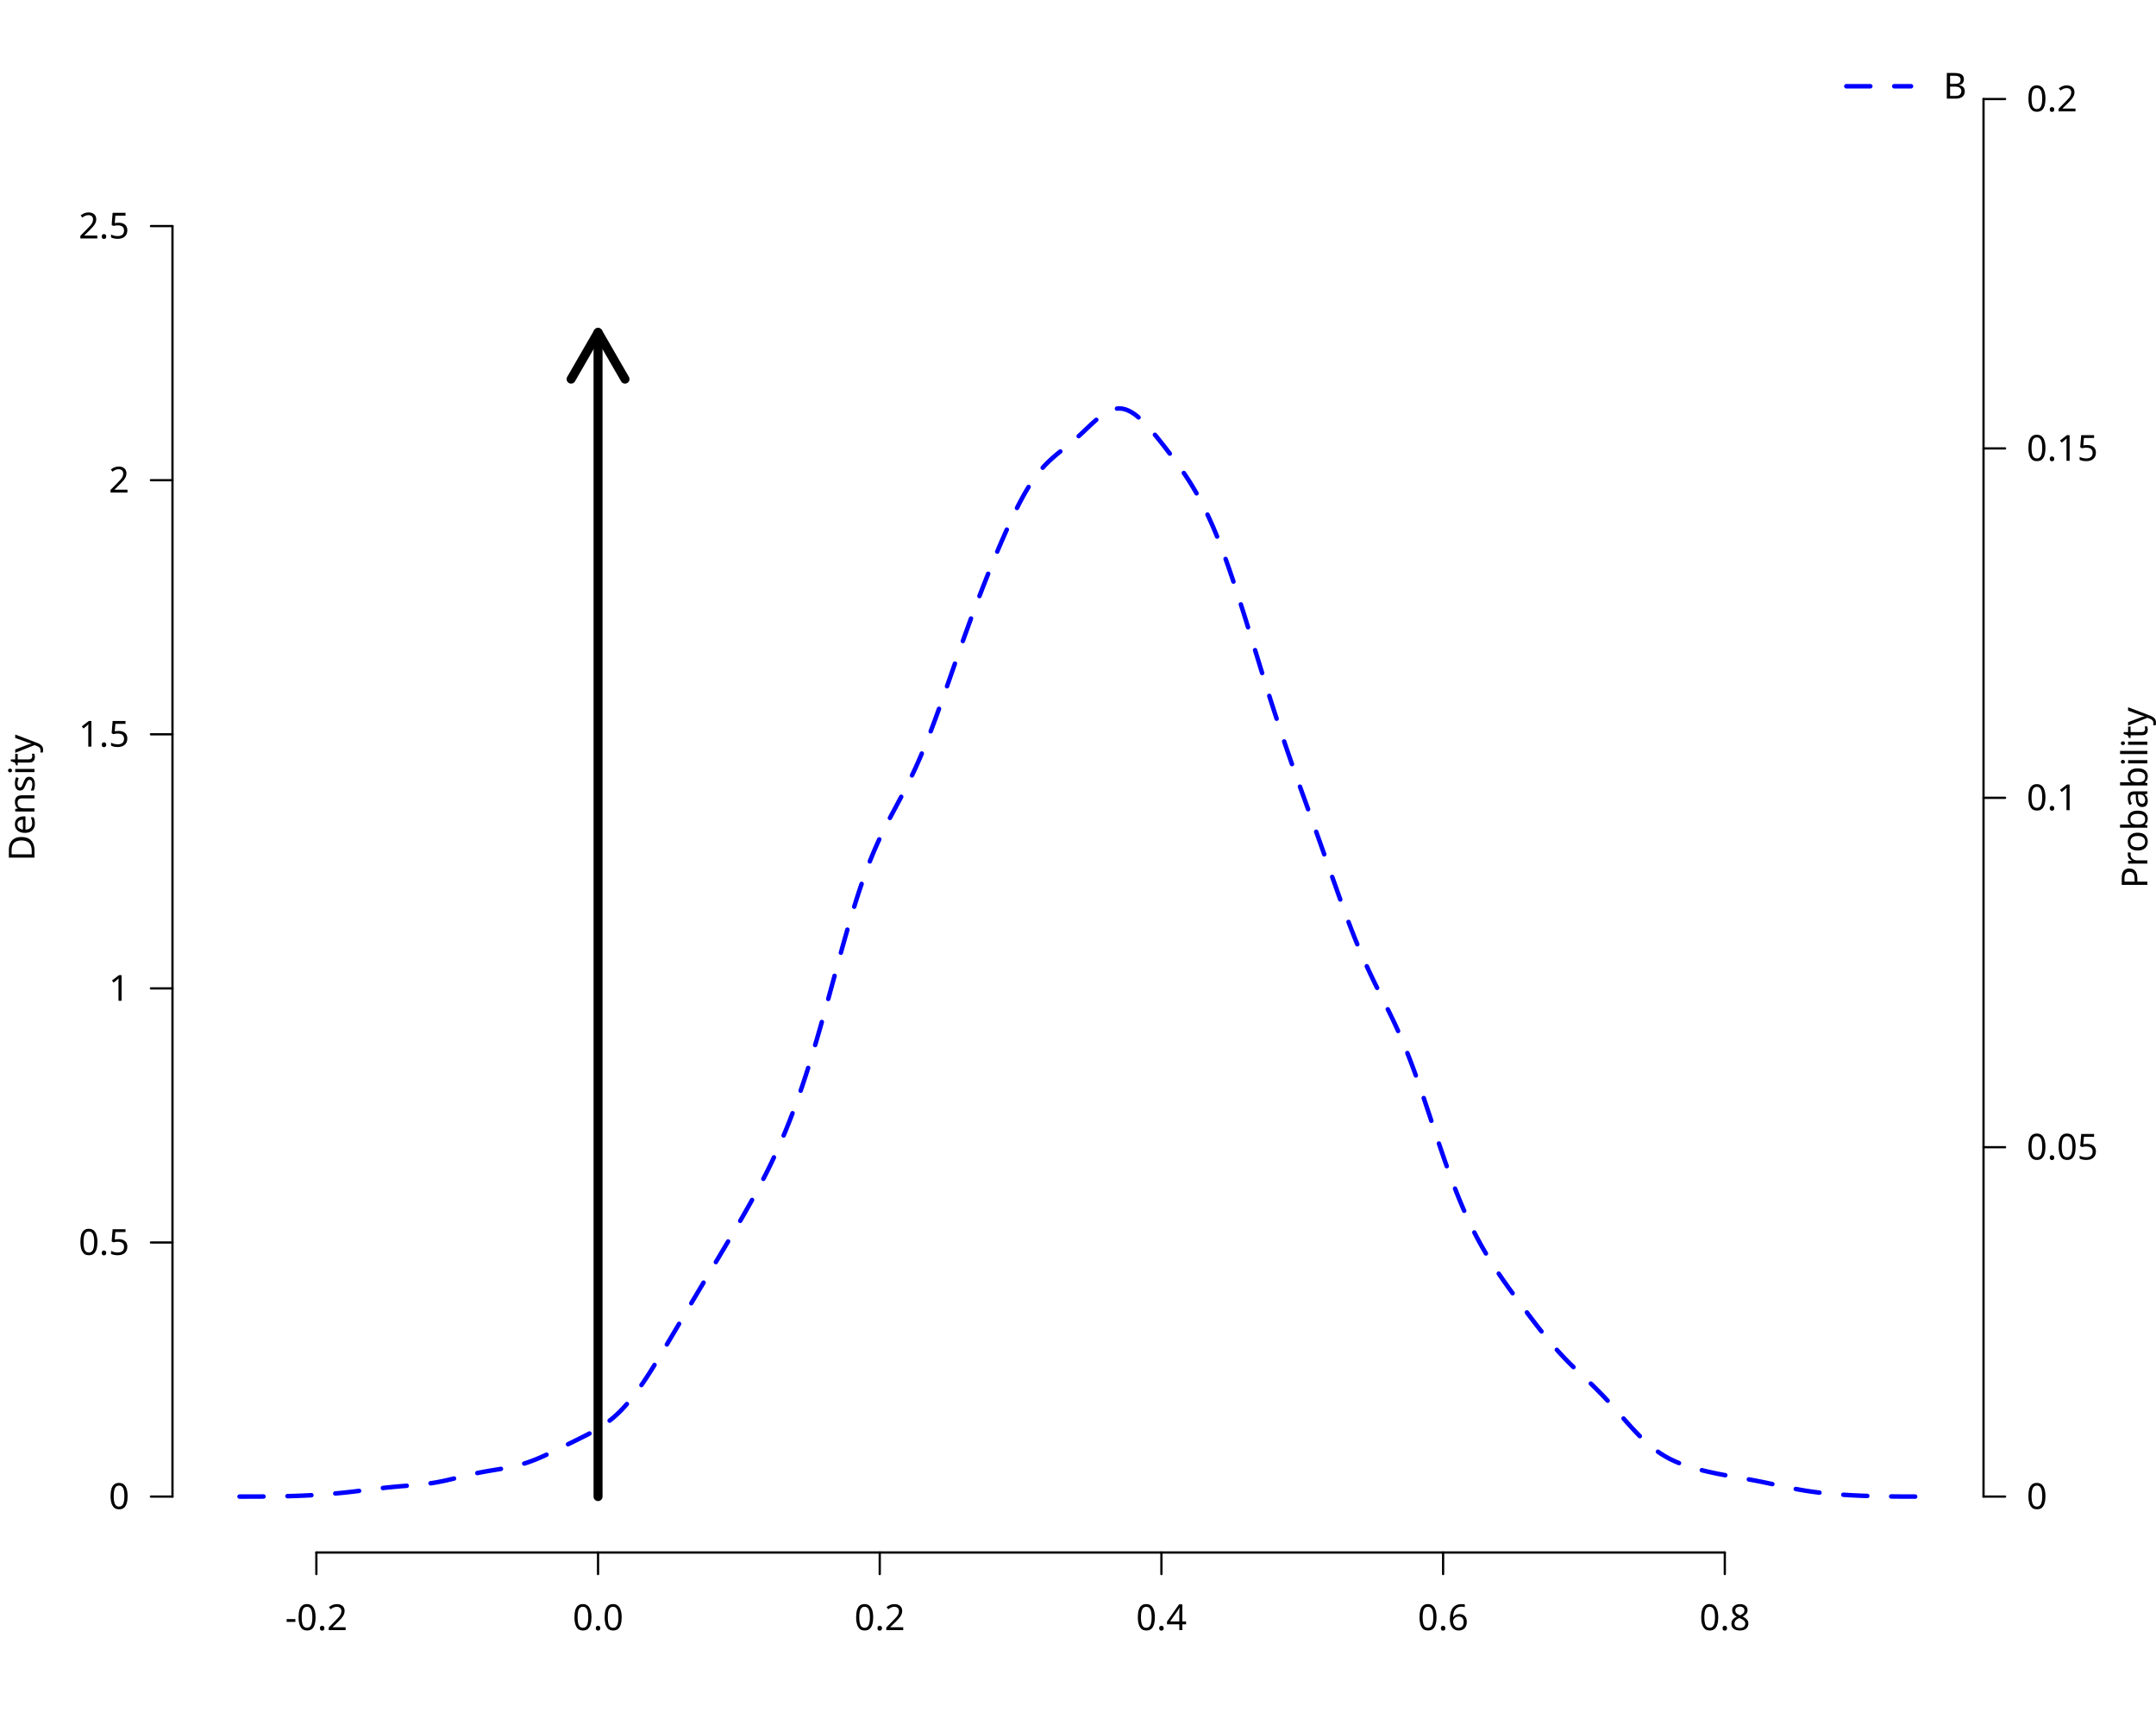
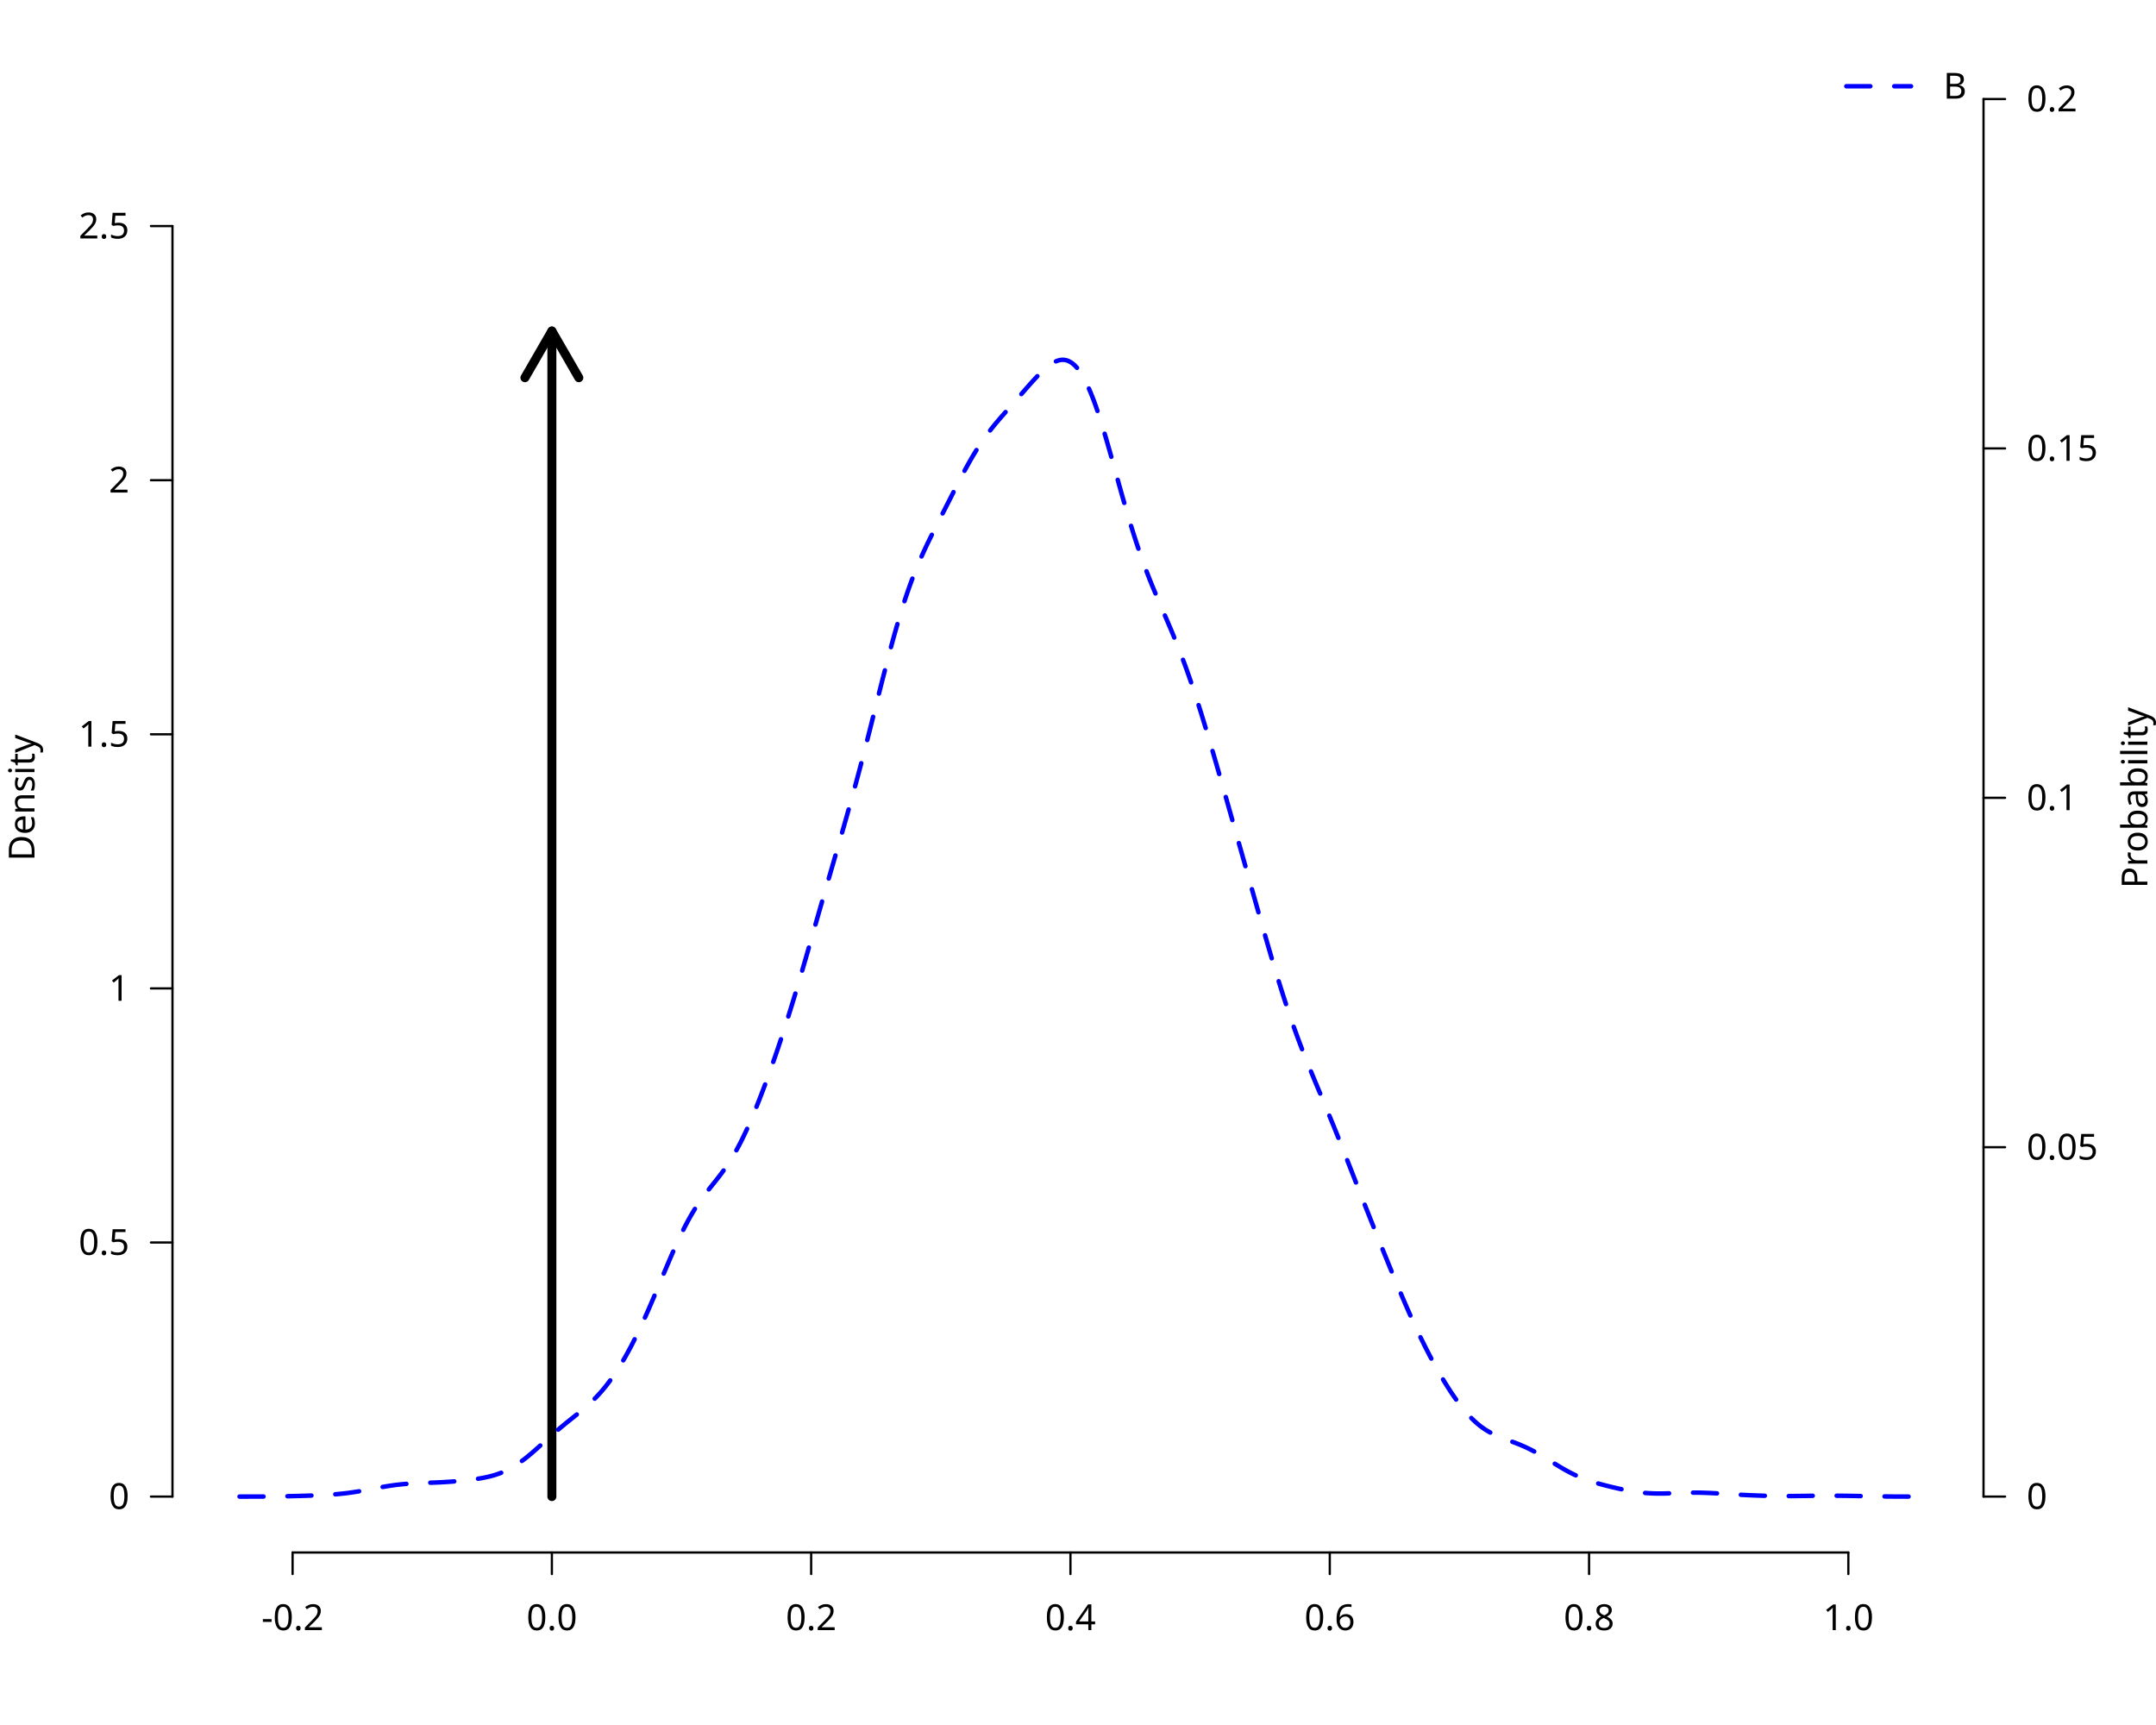
<svg xmlns="http://www.w3.org/2000/svg" class="svglite" data-engine-version="2.0" width="720.00pt" height="576.00pt" viewBox="0 0 720.00 576.00">
  <defs>
    <style type="text/css">
    .svglite line, .svglite polyline, .svglite polygon, .svglite path, .svglite rect, .svglite circle {
      fill: none;
      stroke: #000000;
      stroke-linecap: round;
      stroke-linejoin: round;
      stroke-miterlimit: 10.00;
    }
  </style>
  </defs>
  <rect width="100%" height="100%" style="stroke: none; fill: #FFFFFF;" />
  <defs>
    <clipPath id="cpMC4wMHw3MjAuMDB8MC4wMHw1NzYuMDA=">
      <rect x="0.00" y="0.00" width="720.00" height="576.00" />
    </clipPath>
  </defs>
  <g clip-path="url(#cpMC4wMHw3MjAuMDB8MC4wMHw1NzYuMDA=)">
    <text transform="translate(11.52,266.40) rotate(-90)" text-anchor="middle" style="font-size: 12.00px; font-family: sans;" textLength="40.02px" lengthAdjust="spacingAndGlyphs">Density</text>
-     <line x1="105.65" y1="518.40" x2="576.00" y2="518.40" style="stroke-width: 0.75;" />
-     <line x1="105.65" y1="518.40" x2="105.65" y2="525.60" style="stroke-width: 0.75;" />
-     <line x1="199.72" y1="518.40" x2="199.72" y2="525.60" style="stroke-width: 0.75;" />
-     <line x1="293.79" y1="518.40" x2="293.79" y2="525.60" style="stroke-width: 0.75;" />
-     <line x1="387.86" y1="518.40" x2="387.86" y2="525.60" style="stroke-width: 0.75;" />
-     <line x1="481.93" y1="518.40" x2="481.93" y2="525.60" style="stroke-width: 0.75;" />
-     <line x1="576.00" y1="518.40" x2="576.00" y2="525.60" style="stroke-width: 0.75;" />
-     <text x="105.65" y="544.32" text-anchor="middle" style="font-size: 12.00px; font-family: sans;" textLength="20.68px" lengthAdjust="spacingAndGlyphs">-0.2</text>
-     <text x="199.72" y="544.32" text-anchor="middle" style="font-size: 12.00px; font-family: sans;" textLength="16.68px" lengthAdjust="spacingAndGlyphs">0.0</text>
-     <text x="293.79" y="544.32" text-anchor="middle" style="font-size: 12.00px; font-family: sans;" textLength="16.68px" lengthAdjust="spacingAndGlyphs">0.2</text>
-     <text x="387.86" y="544.32" text-anchor="middle" style="font-size: 12.00px; font-family: sans;" textLength="16.68px" lengthAdjust="spacingAndGlyphs">0.4</text>
-     <text x="481.93" y="544.32" text-anchor="middle" style="font-size: 12.00px; font-family: sans;" textLength="16.68px" lengthAdjust="spacingAndGlyphs">0.6</text>
-     <text x="576.00" y="544.32" text-anchor="middle" style="font-size: 12.00px; font-family: sans;" textLength="16.68px" lengthAdjust="spacingAndGlyphs">0.8</text>
+     <line x1="97.71" y1="518.40" x2="617.26" y2="518.40" style="stroke-width: 0.75;" />
+     <line x1="97.71" y1="518.40" x2="97.71" y2="525.60" style="stroke-width: 0.75;" />
+     <line x1="184.30" y1="518.40" x2="184.30" y2="525.60" style="stroke-width: 0.75;" />
+     <line x1="270.89" y1="518.40" x2="270.89" y2="525.60" style="stroke-width: 0.75;" />
+     <line x1="357.48" y1="518.40" x2="357.48" y2="525.60" style="stroke-width: 0.75;" />
+     <line x1="444.08" y1="518.40" x2="444.08" y2="525.60" style="stroke-width: 0.75;" />
+     <line x1="530.67" y1="518.40" x2="530.67" y2="525.60" style="stroke-width: 0.75;" />
+     <line x1="617.26" y1="518.40" x2="617.26" y2="525.60" style="stroke-width: 0.75;" />
+     <text x="97.71" y="544.32" text-anchor="middle" style="font-size: 12.00px; font-family: sans;" textLength="20.68px" lengthAdjust="spacingAndGlyphs">-0.2</text>
+     <text x="184.30" y="544.32" text-anchor="middle" style="font-size: 12.00px; font-family: sans;" textLength="16.68px" lengthAdjust="spacingAndGlyphs">0.0</text>
+     <text x="270.89" y="544.32" text-anchor="middle" style="font-size: 12.00px; font-family: sans;" textLength="16.68px" lengthAdjust="spacingAndGlyphs">0.2</text>
+     <text x="357.48" y="544.32" text-anchor="middle" style="font-size: 12.00px; font-family: sans;" textLength="16.68px" lengthAdjust="spacingAndGlyphs">0.4</text>
+     <text x="444.08" y="544.32" text-anchor="middle" style="font-size: 12.00px; font-family: sans;" textLength="16.68px" lengthAdjust="spacingAndGlyphs">0.6</text>
+     <text x="530.67" y="544.32" text-anchor="middle" style="font-size: 12.00px; font-family: sans;" textLength="16.68px" lengthAdjust="spacingAndGlyphs">0.8</text>
+     <text x="617.26" y="544.32" text-anchor="middle" style="font-size: 12.00px; font-family: sans;" textLength="16.68px" lengthAdjust="spacingAndGlyphs">1.0</text>
    <line x1="57.60" y1="499.73" x2="57.60" y2="75.49" style="stroke-width: 0.75;" />
    <line x1="57.60" y1="499.73" x2="50.40" y2="499.73" style="stroke-width: 0.75;" />
    <line x1="57.60" y1="414.88" x2="50.40" y2="414.88" style="stroke-width: 0.75;" />
    <line x1="57.60" y1="330.04" x2="50.40" y2="330.04" style="stroke-width: 0.75;" />
    <line x1="57.60" y1="245.19" x2="50.40" y2="245.19" style="stroke-width: 0.75;" />
    <line x1="57.60" y1="160.34" x2="50.40" y2="160.34" style="stroke-width: 0.75;" />
    <line x1="57.60" y1="75.49" x2="50.40" y2="75.49" style="stroke-width: 0.75;" />
    <text x="43.20" y="503.86" text-anchor="end" style="font-size: 12.00px; font-family: sans;" textLength="6.67px" lengthAdjust="spacingAndGlyphs">0</text>
    <text x="43.20" y="419.01" text-anchor="end" style="font-size: 12.00px; font-family: sans;" textLength="16.68px" lengthAdjust="spacingAndGlyphs">0.5</text>
    <text x="43.20" y="334.17" text-anchor="end" style="font-size: 12.00px; font-family: sans;" textLength="6.67px" lengthAdjust="spacingAndGlyphs">1</text>
    <text x="43.20" y="249.32" text-anchor="end" style="font-size: 12.00px; font-family: sans;" textLength="16.68px" lengthAdjust="spacingAndGlyphs">1.5</text>
    <text x="43.20" y="164.47" text-anchor="end" style="font-size: 12.00px; font-family: sans;" textLength="6.67px" lengthAdjust="spacingAndGlyphs">2</text>
    <text x="43.20" y="79.62" text-anchor="end" style="font-size: 12.00px; font-family: sans;" textLength="16.68px" lengthAdjust="spacingAndGlyphs">2.5</text>
    <line x1="662.40" y1="499.73" x2="662.40" y2="33.07" style="stroke-width: 0.75;" />
    <line x1="662.40" y1="499.73" x2="669.60" y2="499.73" style="stroke-width: 0.75;" />
    <line x1="662.40" y1="383.07" x2="669.60" y2="383.07" style="stroke-width: 0.75;" />
    <line x1="662.40" y1="266.40" x2="669.60" y2="266.40" style="stroke-width: 0.75;" />
    <line x1="662.40" y1="149.73" x2="669.60" y2="149.73" style="stroke-width: 0.75;" />
    <line x1="662.40" y1="33.07" x2="669.60" y2="33.07" style="stroke-width: 0.75;" />
    <text x="676.80" y="503.86" style="font-size: 12.00px; font-family: sans;" textLength="6.67px" lengthAdjust="spacingAndGlyphs">0</text>
    <text x="676.80" y="387.20" style="font-size: 12.00px; font-family: sans;" textLength="23.36px" lengthAdjust="spacingAndGlyphs">0.05</text>
    <text x="676.80" y="270.53" style="font-size: 12.00px; font-family: sans;" textLength="16.68px" lengthAdjust="spacingAndGlyphs">0.1</text>
    <text x="676.80" y="153.86" style="font-size: 12.00px; font-family: sans;" textLength="23.36px" lengthAdjust="spacingAndGlyphs">0.15</text>
    <text x="676.80" y="37.20" style="font-size: 12.00px; font-family: sans;" textLength="16.68px" lengthAdjust="spacingAndGlyphs">0.2</text>
    <text transform="translate(717.12,266.40) rotate(-90)" text-anchor="middle" style="font-size: 12.00px; font-family: sans;" textLength="56.03px" lengthAdjust="spacingAndGlyphs">Probability</text>
  </g>
  <defs>
    <clipPath id="cpNTcuNjB8NjYyLjQwfDE0LjQwfDUxOC40MA==">
      <rect x="57.60" y="14.40" width="604.80" height="504.00" />
    </clipPath>
  </defs>
  <g clip-path="url(#cpNTcuNjB8NjYyLjQwfDE0LjQwfDUxOC40MA==)">
-     <line x1="199.72" y1="499.73" x2="199.72" y2="111.00" style="stroke-width: 3.00;" />
-     <polyline points="208.72,126.59 199.72,111.00 190.72,126.59 " style="stroke-width: 3.00;" />
-     <polyline points="80.00,499.73 80.56,499.73 81.12,499.73 81.68,499.73 82.24,499.73 82.80,499.72 83.36,499.72 83.92,499.72 84.48,499.72 85.05,499.72 85.61,499.72 86.17,499.71 86.73,499.71 87.29,499.71 87.85,499.70 88.41,499.70 88.97,499.69 89.53,499.69 90.09,499.68 90.65,499.68 91.21,499.67 91.77,499.66 92.33,499.66 92.89,499.65 93.45,499.64 94.01,499.63 94.57,499.62 95.14,499.60 95.70,499.59 96.26,499.58 96.82,499.56 97.38,499.55 97.94,499.53 98.50,499.51 99.06,499.49 99.62,499.47 100.18,499.45 100.74,499.43 101.30,499.40 101.86,499.38 102.42,499.35 102.98,499.32 103.54,499.29 104.10,499.26 104.66,499.23 105.23,499.20 105.79,499.16 106.35,499.13 106.91,499.09 107.47,499.05 108.03,499.01 108.59,498.97 109.15,498.93 109.71,498.88 110.27,498.84 110.83,498.79 111.39,498.74 111.95,498.69 112.51,498.64 113.07,498.59 113.63,498.53 114.19,498.48 114.75,498.42 115.32,498.36 115.88,498.30 116.44,498.24 117.00,498.18 117.56,498.11 118.12,498.05 118.68,497.98 119.24,497.91 119.80,497.84 120.36,497.78 120.92,497.71 121.48,497.64 122.04,497.57 122.60,497.50 123.16,497.43 123.72,497.36 124.28,497.29 124.84,497.22 125.41,497.15 125.97,497.08 126.53,497.01 127.09,496.95 127.65,496.89 128.21,496.82 128.77,496.76 129.33,496.70 129.89,496.64 130.45,496.59 131.01,496.53 131.57,496.48 132.13,496.43 132.69,496.38 133.25,496.33 133.81,496.28 134.37,496.24 134.93,496.19 135.50,496.15 136.06,496.10 136.62,496.05 137.18,496.01 137.74,495.96 138.30,495.91 138.86,495.86 139.42,495.81 139.98,495.76 140.54,495.70 141.10,495.64 141.66,495.57 142.22,495.50 142.78,495.43 143.34,495.35 143.90,495.27 144.46,495.19 145.03,495.09 145.59,495.00 146.15,494.90 146.71,494.79 147.27,494.68 147.83,494.57 148.39,494.45 148.95,494.33 149.51,494.20 150.07,494.07 150.63,493.94 151.19,493.80 151.75,493.67 152.31,493.53 152.87,493.39 153.43,493.25 153.99,493.11 154.55,492.97 155.12,492.84 155.68,492.70 156.24,492.57 156.80,492.44 157.36,492.31 157.92,492.18 158.48,492.06 159.04,491.94 159.60,491.83 160.16,491.71 160.72,491.61 161.28,491.50 161.84,491.40 162.40,491.30 162.96,491.20 163.52,491.10 164.08,491.01 164.64,490.92 165.21,490.83 165.77,490.73 166.33,490.64 166.89,490.55 167.45,490.45 168.01,490.35 168.57,490.25 169.13,490.15 169.69,490.04 170.25,489.93 170.81,489.81 171.37,489.68 171.93,489.55 172.49,489.41 173.05,489.27 173.61,489.12 174.17,488.96 174.73,488.79 175.30,488.62 175.86,488.44 176.42,488.25 176.98,488.05 177.54,487.85 178.10,487.63 178.66,487.42 179.22,487.19 179.78,486.96 180.34,486.72 180.90,486.47 181.46,486.23 182.02,485.97 182.58,485.71 183.14,485.45 183.70,485.18 184.26,484.92 184.82,484.65 185.39,484.37 185.95,484.10 186.51,483.82 187.07,483.55 187.63,483.27 188.19,483.00 188.75,482.72 189.31,482.44 189.87,482.17 190.43,481.89 190.99,481.62 191.55,481.34 192.11,481.06 192.67,480.79 193.23,480.51 193.79,480.23 194.35,479.95 194.91,479.67 195.48,479.38 196.04,479.10 196.60,478.80 197.16,478.50 197.72,478.20 198.28,477.88 198.84,477.56 199.40,477.23 199.96,476.89 200.52,476.54 201.08,476.17 201.64,475.80 202.20,475.40 202.76,475.00 203.32,474.57 203.88,474.13 204.44,473.67 205.01,473.20 205.57,472.70 206.13,472.19 206.69,471.65 207.25,471.10 207.81,470.52 208.37,469.92 208.93,469.30 209.49,468.66 210.05,468.00 210.61,467.32 211.17,466.62 211.73,465.90 212.29,465.16 212.85,464.40 213.41,463.62 213.97,462.83 214.53,462.02 215.10,461.19 215.66,460.35 216.22,459.50 216.78,458.63 217.34,457.75 217.90,456.86 218.46,455.97 219.02,455.06 219.58,454.14 220.14,453.22 220.70,452.29 221.26,451.36 221.82,450.42 222.38,449.48 222.94,448.54 223.50,447.59 224.06,446.65 224.62,445.70 225.19,444.75 225.75,443.80 226.31,442.85 226.87,441.90 227.43,440.95 227.99,440.00 228.55,439.05 229.11,438.11 229.67,437.16 230.23,436.22 230.79,435.27 231.35,434.33 231.91,433.39 232.47,432.45 233.03,431.51 233.59,430.57 234.15,429.63 234.71,428.69 235.28,427.75 235.84,426.82 236.40,425.88 236.96,424.94 237.52,424.00 238.08,423.07 238.64,422.13 239.20,421.19 239.76,420.25 240.32,419.31 240.88,418.37 241.44,417.43 242.00,416.49 242.56,415.54 243.12,414.60 243.68,413.65 244.24,412.70 244.80,411.75 245.37,410.79 245.93,409.84 246.49,408.87 247.05,407.91 247.61,406.94 248.17,405.97 248.73,404.99 249.29,404.00 249.85,403.01 250.41,402.01 250.97,401.01 251.53,400.00 252.09,398.97 252.65,397.94 253.21,396.90 253.77,395.84 254.33,394.78 254.89,393.70 255.46,392.61 256.02,391.50 256.58,390.37 257.14,389.23 257.70,388.07 258.26,386.89 258.82,385.69 259.38,384.47 259.94,383.22 260.50,381.96 261.06,380.67 261.62,379.35 262.18,378.01 262.74,376.64 263.30,375.24 263.86,373.82 264.42,372.37 264.98,370.89 265.55,369.37 266.11,367.83 266.67,366.25 267.23,364.64 267.79,363.00 268.35,361.34 268.91,359.63 269.47,357.90 270.03,356.14 270.59,354.35 271.15,352.53 271.71,350.67 272.27,348.79 272.83,346.89 273.39,344.96 273.95,343.01 274.51,341.03 275.08,339.04 275.64,337.03 276.20,335.00 276.76,332.97 277.32,330.92 277.88,328.87 278.44,326.81 279.00,324.76 279.56,322.71 280.12,320.66 280.68,318.62 281.24,316.60 281.80,314.60 282.36,312.61 282.92,310.65 283.48,308.71 284.04,306.80 284.60,304.92 285.17,303.08 285.73,301.27 286.29,299.51 286.85,297.78 287.41,296.10 287.97,294.46 288.53,292.86 289.09,291.30 289.65,289.79 290.21,288.32 290.77,286.90 291.33,285.52 291.89,284.19 292.45,282.89 293.01,281.62 293.57,280.40 294.13,279.20 294.69,278.03 295.26,276.89 295.82,275.78 296.38,274.69 296.94,273.61 297.50,272.54 298.06,271.49 298.62,270.44 299.18,269.40 299.74,268.35 300.30,267.31 300.86,266.25 301.42,265.19 301.98,264.11 302.54,263.02 303.10,261.91 303.66,260.78 304.22,259.63 304.78,258.45 305.35,257.26 305.91,256.03 306.47,254.78 307.03,253.50 307.59,252.20 308.15,250.87 308.71,249.51 309.27,248.12 309.83,246.72 310.39,245.28 310.95,243.82 311.51,242.34 312.07,240.84 312.63,239.32 313.19,237.78 313.75,236.23 314.31,234.66 314.87,233.08 315.44,231.50 316.00,229.90 316.56,228.30 317.12,226.69 317.68,225.08 318.24,223.47 318.80,221.87 319.36,220.26 319.92,218.66 320.48,217.07 321.04,215.48 321.60,213.90 322.16,212.33 322.72,210.78 323.28,209.23 323.84,207.69 324.40,206.16 324.96,204.65 325.53,203.15 326.09,201.66 326.65,200.18 327.21,198.72 327.77,197.27 328.33,195.83 328.89,194.40 329.45,192.98 330.01,191.57 330.57,190.18 331.13,188.80 331.69,187.43 332.25,186.07 332.81,184.72 333.37,183.39 333.93,182.07 334.49,180.76 335.06,179.47 335.62,178.19 336.18,176.93 336.74,175.69 337.30,174.47 337.86,173.26 338.42,172.08 338.98,170.92 339.54,169.79 340.10,168.68 340.66,167.60 341.22,166.55 341.78,165.53 342.34,164.54 342.90,163.59 343.46,162.66 344.02,161.77 344.58,160.91 345.15,160.09 345.71,159.30 346.27,158.55 346.83,157.83 347.39,157.14 347.95,156.48 348.51,155.85 349.07,155.25 349.63,154.68 350.19,154.13 350.75,153.60 351.31,153.09 351.87,152.60 352.43,152.12 352.99,151.65 353.55,151.19 354.11,150.74 354.67,150.29 355.24,149.84 355.80,149.39 356.36,148.94 356.92,148.48 357.48,148.02 358.04,147.55 358.60,147.07 359.16,146.58 359.72,146.08 360.28,145.58 360.84,145.07 361.40,144.55 361.96,144.02 362.52,143.49 363.08,142.96 363.64,142.43 364.20,141.90 364.76,141.38 365.33,140.87 365.89,140.37 366.45,139.89 367.01,139.42 367.57,138.98 368.13,138.56 368.69,138.17 369.25,137.82 369.81,137.49 370.37,137.21 370.93,136.96 371.49,136.76 372.05,136.60 372.61,136.49 373.17,136.42 373.73,136.39 374.29,136.41 374.85,136.48 375.42,136.60 375.98,136.77 376.54,136.98 377.10,137.24 377.66,137.53 378.22,137.87 378.78,138.24 379.34,138.65 379.90,139.10 380.46,139.58 381.02,140.09 381.58,140.63 382.14,141.19 382.70,141.77 383.26,142.38 383.82,143.00 384.38,143.64 384.94,144.29 385.51,144.96 386.07,145.63 386.63,146.32 387.19,147.01 387.75,147.72 388.31,148.42 388.87,149.14 389.43,149.86 389.99,150.59 390.55,151.32 391.11,152.06 391.67,152.81 392.23,153.56 392.79,154.33 393.35,155.10 393.91,155.88 394.47,156.68 395.04,157.48 395.60,158.31 396.16,159.15 396.72,160.01 397.28,160.88 397.84,161.78 398.40,162.70 398.96,163.65 399.52,164.61 400.08,165.61 400.64,166.64 401.20,167.70 401.76,168.78 402.32,169.90 402.88,171.05 403.44,172.24 404.00,173.46 404.56,174.71 405.13,176.00 405.69,177.32 406.25,178.68 406.81,180.07 407.37,181.50 407.93,182.96 408.49,184.45 409.05,185.97 409.61,187.52 410.17,189.11 410.73,190.72 411.29,192.36 411.85,194.02 412.41,195.71 412.97,197.41 413.53,199.14 414.09,200.88 414.65,202.64 415.22,204.42 415.78,206.21 416.34,208.01 416.90,209.81 417.46,211.63 418.02,213.44 418.58,215.27 419.14,217.09 419.70,218.91 420.26,220.73 420.82,222.55 421.38,224.37 421.94,226.17 422.50,227.97 423.06,229.77 423.62,231.55 424.18,233.32 424.74,235.08 425.31,236.83 425.87,238.56 426.43,240.29 426.99,242.00 427.55,243.69 428.11,245.37 428.67,247.04 429.23,248.70 429.79,250.34 430.35,251.97 430.91,253.58 431.47,255.19 432.03,256.78 432.59,258.37 433.15,259.95 433.71,261.52 434.27,263.08 434.83,264.64 435.40,266.20 435.96,267.76 436.52,269.31 437.08,270.86 437.64,272.42 438.20,273.97 438.76,275.53 439.32,277.09 439.88,278.66 440.44,280.23 441.00,281.80 441.56,283.38 442.12,284.96 442.68,286.54 443.24,288.13 443.80,289.71 444.36,291.30 444.92,292.89 445.49,294.47 446.05,296.05 446.61,297.63 447.17,299.20 447.73,300.76 448.29,302.31 448.85,303.84 449.41,305.36 449.97,306.87 450.53,308.35 451.09,309.82 451.65,311.26 452.21,312.68 452.77,314.08 453.33,315.46 453.89,316.81 454.45,318.14 455.02,319.44 455.58,320.71 456.14,321.97 456.70,323.20 457.26,324.41 457.82,325.60 458.38,326.77 458.94,327.93 459.50,329.07 460.06,330.20 460.62,331.32 461.18,332.44 461.74,333.56 462.30,334.68 462.86,335.80 463.42,336.93 463.98,338.07 464.54,339.22 465.11,340.39 465.67,341.58 466.23,342.79 466.79,344.02 467.35,345.28 467.91,346.57 468.47,347.88 469.03,349.22 469.59,350.60 470.15,352.00 470.71,353.44 471.27,354.91 471.83,356.40 472.39,357.92 472.95,359.47 473.51,361.04 474.07,362.64 474.63,364.26 475.20,365.89 475.76,367.55 476.32,369.21 476.88,370.89 477.44,372.57 478.00,374.25 478.56,375.94 479.12,377.63 479.68,379.31 480.24,380.98 480.80,382.64 481.36,384.28 481.92,385.92 482.48,387.53 483.04,389.12 483.60,390.69 484.16,392.24 484.72,393.76 485.29,395.25 485.85,396.71 486.41,398.15 486.97,399.55 487.53,400.93 488.09,402.27 488.65,403.59 489.21,404.87 489.77,406.12 490.33,407.34 490.89,408.54 491.45,409.70 492.01,410.83 492.57,411.94 493.13,413.03 493.69,414.08 494.25,415.11 494.81,416.12 495.38,417.10 495.94,418.07 496.50,419.01 497.06,419.93 497.62,420.84 498.18,421.73 498.74,422.61 499.30,423.47 499.86,424.31 500.42,425.15 500.98,425.97 501.54,426.78 502.10,427.59 502.66,428.38 503.22,429.17 503.78,429.96 504.34,430.73 504.90,431.51 505.47,432.27 506.03,433.04 506.59,433.80 507.15,434.55 507.71,435.31 508.27,436.06 508.83,436.81 509.39,437.56 509.95,438.30 510.51,439.04 511.07,439.78 511.63,440.52 512.19,441.25 512.75,441.98 513.31,442.70 513.87,443.42 514.43,444.13 514.99,444.84 515.56,445.54 516.12,446.24 516.68,446.92 517.24,447.60 517.80,448.27 518.36,448.93 518.92,449.58 519.48,450.23 520.04,450.86 520.60,451.48 521.16,452.09 521.72,452.69 522.28,453.29 522.84,453.87 523.40,454.45 523.96,455.01 524.52,455.57 525.09,456.12 525.65,456.67 526.21,457.21 526.77,457.74 527.33,458.28 527.89,458.81 528.45,459.34 529.01,459.86 529.57,460.39 530.13,460.92 530.69,461.46 531.25,461.99 531.81,462.53 532.37,463.08 532.93,463.63 533.49,464.19 534.05,464.76 534.61,465.33 535.18,465.91 535.74,466.50 536.30,467.09 536.86,467.69 537.42,468.30 537.98,468.92 538.54,469.54 539.10,470.16 539.66,470.79 540.22,471.43 540.78,472.06 541.34,472.70 541.90,473.33 542.46,473.97 543.02,474.60 543.58,475.23 544.14,475.86 544.70,476.48 545.27,477.09 545.83,477.69 546.39,478.28 546.95,478.86 547.51,479.44 548.07,479.99 548.63,480.54 549.19,481.07 549.75,481.58 550.31,482.08 550.87,482.57 551.43,483.03 551.99,483.49 552.55,483.92 553.11,484.34 553.67,484.74 554.23,485.13 554.79,485.50 555.36,485.85 555.92,486.19 556.48,486.51 557.04,486.82 557.60,487.12 558.16,487.40 558.72,487.67 559.28,487.93 559.84,488.17 560.40,488.41 560.96,488.64 561.52,488.85 562.08,489.06 562.64,489.26 563.20,489.45 563.76,489.63 564.32,489.81 564.88,489.98 565.45,490.15 566.01,490.31 566.57,490.46 567.13,490.61 567.69,490.76 568.25,490.90 568.81,491.04 569.37,491.17 569.93,491.31 570.49,491.44 571.05,491.56 571.61,491.68 572.17,491.80 572.73,491.92 573.29,492.04 573.85,492.15 574.41,492.26 574.97,492.37 575.54,492.48 576.10,492.58 576.66,492.69 577.22,492.79 577.78,492.89 578.34,492.99 578.90,493.09 579.46,493.19 580.02,493.29 580.58,493.38 581.14,493.48 581.70,493.58 582.26,493.68 582.82,493.78 583.38,493.88 583.94,493.98 584.50,494.08 585.07,494.18 585.63,494.29 586.19,494.39 586.75,494.50 587.31,494.61 587.87,494.72 588.43,494.83 588.99,494.95 589.55,495.06 590.11,495.18 590.67,495.30 591.23,495.42 591.79,495.54 592.35,495.66 592.91,495.78 593.47,495.90 594.03,496.02 594.59,496.14 595.16,496.26 595.72,496.38 596.28,496.50 596.84,496.62 597.40,496.73 597.96,496.85 598.52,496.96 599.08,497.07 599.64,497.18 600.20,497.28 600.76,497.39 601.32,497.49 601.88,497.58 602.44,497.68 603.00,497.77 603.56,497.86 604.12,497.94 604.68,498.03 605.25,498.10 605.81,498.18 606.37,498.25 606.93,498.33 607.49,498.39 608.05,498.46 608.61,498.52 609.17,498.58 609.73,498.64 610.29,498.70 610.85,498.75 611.41,498.80 611.97,498.85 612.53,498.90 613.09,498.94 613.65,498.99 614.21,499.03 614.77,499.07 615.34,499.11 615.90,499.14 616.46,499.18 617.02,499.21 617.58,499.25 618.14,499.28 618.70,499.31 619.26,499.34 619.82,499.36 620.38,499.39 620.94,499.41 621.50,499.44 622.06,499.46 622.62,499.48 623.18,499.50 623.74,499.52 624.30,499.54 624.86,499.55 625.43,499.57 625.99,499.58 626.55,499.60 627.11,499.61 627.67,499.62 628.23,499.63 628.79,499.64 629.35,499.65 629.91,499.66 630.47,499.67 631.03,499.67 631.59,499.68 632.15,499.69 632.71,499.69 633.27,499.70 633.83,499.70 634.39,499.71 634.95,499.71 635.52,499.71 636.08,499.71 636.64,499.72 637.20,499.72 637.76,499.72 638.32,499.72 638.88,499.72 639.44,499.73 640.00,499.73 " style="stroke-width: 1.50; stroke: #0000FF; stroke-dasharray: 8.00,8.00;" />
+     <line x1="184.30" y1="499.73" x2="184.30" y2="110.53" style="stroke-width: 3.00;" />
+     <polyline points="193.30,126.12 184.30,110.53 175.30,126.12 " style="stroke-width: 3.00;" />
+     <polyline points="80.00,499.73 80.56,499.73 81.12,499.73 81.68,499.73 82.24,499.73 82.80,499.73 83.36,499.72 83.92,499.72 84.48,499.72 85.05,499.72 85.61,499.72 86.17,499.71 86.73,499.71 87.29,499.71 87.85,499.71 88.41,499.70 88.97,499.70 89.53,499.69 90.09,499.69 90.65,499.68 91.21,499.68 91.77,499.67 92.33,499.66 92.89,499.65 93.45,499.65 94.01,499.64 94.57,499.63 95.14,499.62 95.70,499.61 96.26,499.60 96.82,499.59 97.38,499.57 97.94,499.56 98.50,499.55 99.06,499.53 99.62,499.52 100.18,499.51 100.74,499.49 101.30,499.47 101.86,499.46 102.42,499.44 102.98,499.42 103.54,499.40 104.10,499.38 104.66,499.36 105.23,499.34 105.79,499.32 106.35,499.29 106.91,499.27 107.47,499.24 108.03,499.22 108.59,499.19 109.15,499.15 109.71,499.12 110.27,499.08 110.83,499.05 111.39,499.00 111.95,498.96 112.51,498.91 113.07,498.86 113.63,498.81 114.19,498.75 114.75,498.69 115.32,498.63 115.88,498.56 116.44,498.49 117.00,498.41 117.56,498.33 118.12,498.25 118.68,498.16 119.24,498.08 119.80,497.98 120.36,497.89 120.92,497.79 121.48,497.69 122.04,497.59 122.60,497.48 123.16,497.38 123.72,497.27 124.28,497.16 124.84,497.06 125.41,496.95 125.97,496.85 126.53,496.74 127.09,496.64 127.65,496.54 128.21,496.44 128.77,496.35 129.33,496.25 129.89,496.17 130.45,496.08 131.01,496.00 131.57,495.92 132.13,495.85 132.69,495.78 133.25,495.72 133.81,495.66 134.37,495.60 134.93,495.55 135.50,495.50 136.06,495.46 136.62,495.42 137.18,495.38 137.74,495.35 138.30,495.32 138.86,495.29 139.42,495.26 139.98,495.24 140.54,495.22 141.10,495.19 141.66,495.17 142.22,495.15 142.78,495.13 143.34,495.11 143.90,495.09 144.46,495.07 145.03,495.05 145.59,495.03 146.15,495.00 146.71,494.98 147.27,494.95 147.83,494.92 148.39,494.89 148.95,494.85 149.51,494.82 150.07,494.78 150.63,494.74 151.19,494.70 151.75,494.65 152.31,494.61 152.87,494.56 153.43,494.51 153.99,494.45 154.55,494.40 155.12,494.34 155.68,494.28 156.24,494.21 156.80,494.15 157.36,494.08 157.92,494.01 158.48,493.93 159.04,493.85 159.60,493.77 160.16,493.68 160.72,493.58 161.28,493.48 161.84,493.37 162.40,493.25 162.96,493.13 163.52,492.99 164.08,492.85 164.64,492.70 165.21,492.53 165.77,492.35 166.33,492.16 166.89,491.96 167.45,491.74 168.01,491.51 168.57,491.26 169.13,491.00 169.69,490.73 170.25,490.43 170.81,490.12 171.37,489.79 171.93,489.45 172.49,489.09 173.05,488.72 173.61,488.33 174.17,487.92 174.73,487.51 175.30,487.08 175.86,486.63 176.42,486.18 176.98,485.71 177.54,485.24 178.10,484.75 178.66,484.26 179.22,483.77 179.78,483.27 180.34,482.76 180.90,482.26 181.46,481.75 182.02,481.24 182.58,480.74 183.14,480.23 183.70,479.73 184.26,479.24 184.82,478.74 185.39,478.25 185.95,477.77 186.51,477.29 187.07,476.82 187.63,476.35 188.19,475.89 188.75,475.43 189.31,474.97 189.87,474.52 190.43,474.07 190.99,473.62 191.55,473.18 192.11,472.73 192.67,472.28 193.23,471.82 193.79,471.37 194.35,470.90 194.91,470.43 195.48,469.95 196.04,469.46 196.60,468.95 197.16,468.44 197.72,467.91 198.28,467.36 198.84,466.80 199.40,466.21 199.96,465.61 200.52,464.99 201.08,464.35 201.64,463.69 202.20,463.00 202.76,462.29 203.32,461.56 203.88,460.80 204.44,460.02 205.01,459.21 205.57,458.38 206.13,457.53 206.69,456.65 207.25,455.74 207.81,454.81 208.37,453.86 208.93,452.88 209.49,451.87 210.05,450.84 210.61,449.79 211.17,448.71 211.73,447.61 212.29,446.49 212.85,445.35 213.41,444.18 213.97,443.00 214.53,441.79 215.10,440.57 215.66,439.32 216.22,438.06 216.78,436.79 217.34,435.50 217.90,434.19 218.46,432.88 219.02,431.56 219.58,430.23 220.14,428.90 220.70,427.56 221.26,426.22 221.82,424.88 222.38,423.55 222.94,422.23 223.50,420.91 224.06,419.61 224.62,418.32 225.19,417.05 225.75,415.80 226.31,414.57 226.87,413.37 227.43,412.20 227.99,411.05 228.55,409.93 229.11,408.85 229.67,407.80 230.23,406.78 230.79,405.79 231.35,404.84 231.91,403.92 232.47,403.04 233.03,402.18 233.59,401.35 234.15,400.55 234.71,399.78 235.28,399.02 235.84,398.28 236.40,397.56 236.96,396.85 237.52,396.15 238.08,395.45 238.64,394.75 239.20,394.04 239.76,393.33 240.32,392.61 240.88,391.87 241.44,391.11 242.00,390.34 242.56,389.53 243.12,388.70 243.68,387.84 244.24,386.95 244.80,386.02 245.37,385.06 245.93,384.07 246.49,383.04 247.05,381.98 247.61,380.88 248.17,379.74 248.73,378.57 249.29,377.37 249.85,376.13 250.41,374.87 250.97,373.57 251.53,372.24 252.09,370.89 252.65,369.51 253.21,368.11 253.77,366.68 254.33,365.23 254.89,363.76 255.46,362.26 256.02,360.75 256.58,359.21 257.14,357.66 257.70,356.09 258.26,354.49 258.82,352.88 259.38,351.25 259.94,349.60 260.50,347.92 261.06,346.23 261.62,344.52 262.18,342.78 262.74,341.03 263.30,339.26 263.86,337.47 264.42,335.66 264.98,333.83 265.55,331.98 266.11,330.12 266.67,328.24 267.23,326.34 267.79,324.44 268.35,322.52 268.91,320.59 269.47,318.65 270.03,316.71 270.59,314.76 271.15,312.81 271.71,310.86 272.27,308.90 272.83,306.95 273.39,304.99 273.95,303.04 274.51,301.10 275.08,299.16 275.64,297.22 276.20,295.28 276.76,293.35 277.32,291.42 277.88,289.50 278.44,287.57 279.00,285.64 279.56,283.72 280.12,281.79 280.68,279.85 281.24,277.91 281.80,275.96 282.36,273.99 282.92,272.02 283.48,270.03 284.04,268.03 284.60,266.01 285.17,263.97 285.73,261.91 286.29,259.84 286.85,257.74 287.41,255.63 287.97,253.49 288.53,251.34 289.09,249.16 289.65,246.98 290.21,244.78 290.77,242.56 291.33,240.34 291.89,238.11 292.45,235.88 293.01,233.65 293.57,231.42 294.13,229.20 294.69,226.98 295.26,224.79 295.82,222.61 296.38,220.46 296.94,218.33 297.50,216.24 298.06,214.17 298.62,212.15 299.18,210.17 299.74,208.23 300.30,206.34 300.86,204.49 301.42,202.70 301.98,200.95 302.54,199.26 303.10,197.61 303.66,196.02 304.22,194.48 304.78,192.98 305.35,191.54 305.91,190.14 306.47,188.78 307.03,187.46 307.59,186.17 308.15,184.92 308.71,183.70 309.27,182.50 309.83,181.33 310.39,180.18 310.95,179.04 311.51,177.92 312.07,176.80 312.63,175.69 313.19,174.59 313.75,173.49 314.31,172.39 314.87,171.29 315.44,170.19 316.00,169.09 316.56,167.98 317.12,166.88 317.68,165.78 318.24,164.67 318.80,163.57 319.36,162.47 319.92,161.38 320.48,160.30 321.04,159.22 321.60,158.16 322.16,157.11 322.72,156.08 323.28,155.07 323.84,154.07 324.40,153.09 324.96,152.14 325.53,151.21 326.09,150.29 326.65,149.41 327.21,148.55 327.77,147.71 328.33,146.89 328.89,146.10 329.45,145.33 330.01,144.58 330.57,143.84 331.13,143.12 331.69,142.42 332.25,141.73 332.81,141.06 333.37,140.40 333.93,139.74 334.49,139.09 335.06,138.45 335.62,137.81 336.18,137.17 336.74,136.53 337.30,135.90 337.86,135.26 338.42,134.63 338.98,133.99 339.54,133.35 340.10,132.71 340.66,132.07 341.22,131.43 341.78,130.79 342.34,130.15 342.90,129.50 343.46,128.87 344.02,128.23 344.58,127.61 345.15,126.99 345.71,126.38 346.27,125.78 346.83,125.19 347.39,124.62 347.95,124.07 348.51,123.54 349.07,123.04 349.63,122.57 350.19,122.13 350.75,121.72 351.31,121.35 351.87,121.02 352.43,120.74 352.99,120.51 353.55,120.33 354.11,120.21 354.67,120.14 355.24,120.15 355.80,120.23 356.36,120.37 356.92,120.59 357.48,120.89 358.04,121.26 358.60,121.72 359.16,122.25 359.72,122.88 360.28,123.59 360.84,124.40 361.40,125.29 361.96,126.28 362.52,127.34 363.08,128.49 363.64,129.73 364.20,131.05 364.76,132.44 365.33,133.91 365.89,135.46 366.45,137.08 367.01,138.76 367.57,140.50 368.13,142.29 368.69,144.13 369.25,146.01 369.81,147.93 370.37,149.88 370.93,151.85 371.49,153.84 372.05,155.85 372.61,157.86 373.17,159.87 373.73,161.88 374.29,163.87 374.85,165.85 375.42,167.82 375.98,169.75 376.54,171.67 377.10,173.55 377.66,175.39 378.22,177.20 378.78,178.97 379.34,180.70 379.90,182.39 380.46,184.05 381.02,185.66 381.58,187.24 382.14,188.77 382.70,190.27 383.26,191.74 383.82,193.17 384.38,194.57 384.94,195.95 385.51,197.31 386.07,198.64 386.63,199.97 387.19,201.27 387.75,202.57 388.31,203.87 388.87,205.16 389.43,206.46 389.99,207.76 390.55,209.07 391.11,210.39 391.67,211.73 392.23,213.09 392.79,214.47 393.35,215.87 393.91,217.29 394.47,218.75 395.04,220.23 395.60,221.73 396.16,223.27 396.72,224.84 397.28,226.44 397.84,228.06 398.40,229.72 398.96,231.40 399.52,233.11 400.08,234.85 400.64,236.61 401.20,238.40 401.76,240.21 402.32,242.04 402.88,243.89 403.44,245.75 404.00,247.64 404.56,249.53 405.13,251.44 405.69,253.36 406.25,255.29 406.81,257.23 407.37,259.18 407.93,261.14 408.49,263.09 409.05,265.06 409.61,267.02 410.17,268.99 410.73,270.97 411.29,272.94 411.85,274.92 412.41,276.89 412.97,278.87 413.53,280.85 414.09,282.83 414.65,284.81 415.22,286.80 415.78,288.78 416.34,290.76 416.90,292.74 417.46,294.72 418.02,296.70 418.58,298.68 419.14,300.66 419.70,302.64 420.26,304.61 420.82,306.58 421.38,308.54 421.94,310.49 422.50,312.44 423.06,314.38 423.62,316.30 424.18,318.22 424.74,320.12 425.31,322.00 425.87,323.86 426.43,325.71 426.99,327.54 427.55,329.34 428.11,331.12 428.67,332.87 429.23,334.59 429.79,336.29 430.35,337.97 430.91,339.61 431.47,341.23 432.03,342.82 432.59,344.38 433.15,345.91 433.71,347.42 434.27,348.90 434.83,350.36 435.40,351.80 435.96,353.22 436.52,354.62 437.08,356.01 437.64,357.38 438.20,358.74 438.76,360.09 439.32,361.44 439.88,362.78 440.44,364.12 441.00,365.45 441.56,366.79 442.12,368.13 442.68,369.48 443.24,370.83 443.80,372.18 444.36,373.54 444.92,374.91 445.49,376.29 446.05,377.68 446.61,379.07 447.17,380.47 447.73,381.87 448.29,383.29 448.85,384.70 449.41,386.12 449.97,387.55 450.53,388.97 451.09,390.40 451.65,391.83 452.21,393.26 452.77,394.69 453.33,396.12 453.89,397.55 454.45,398.97 455.02,400.39 455.58,401.81 456.14,403.23 456.70,404.64 457.26,406.05 457.82,407.46 458.38,408.86 458.94,410.26 459.50,411.66 460.06,413.06 460.62,414.45 461.18,415.84 461.74,417.22 462.30,418.60 462.86,419.98 463.42,421.36 463.98,422.73 464.54,424.09 465.11,425.45 465.67,426.81 466.23,428.16 466.79,429.50 467.35,430.83 467.91,432.15 468.47,433.47 469.03,434.77 469.59,436.06 470.15,437.34 470.71,438.61 471.27,439.86 471.83,441.10 472.39,442.33 472.95,443.53 473.51,444.73 474.07,445.90 474.63,447.06 475.20,448.21 475.76,449.34 476.32,450.45 476.88,451.54 477.44,452.62 478.00,453.68 478.56,454.72 479.12,455.75 479.68,456.76 480.24,457.75 480.80,458.73 481.36,459.69 481.92,460.63 482.48,461.56 483.04,462.47 483.60,463.35 484.16,464.22 484.72,465.08 485.29,465.91 485.85,466.72 486.41,467.51 486.97,468.28 487.53,469.03 488.09,469.75 488.65,470.46 489.21,471.13 489.77,471.78 490.33,472.41 490.89,473.01 491.45,473.59 492.01,474.14 492.57,474.67 493.13,475.17 493.69,475.64 494.25,476.10 494.81,476.52 495.38,476.92 495.94,477.30 496.50,477.66 497.06,477.99 497.62,478.31 498.18,478.61 498.74,478.90 499.30,479.16 499.86,479.42 500.42,479.66 500.98,479.89 501.54,480.12 502.10,480.33 502.66,480.55 503.22,480.75 503.78,480.96 504.34,481.17 504.90,481.37 505.47,481.58 506.03,481.79 506.59,482.01 507.15,482.23 507.71,482.46 508.27,482.70 508.83,482.94 509.39,483.19 509.95,483.45 510.51,483.72 511.07,484.00 511.63,484.29 512.19,484.58 512.75,484.89 513.31,485.20 513.87,485.52 514.43,485.84 514.99,486.17 515.56,486.51 516.12,486.85 516.68,487.19 517.24,487.54 517.80,487.88 518.36,488.23 518.92,488.58 519.48,488.92 520.04,489.26 520.60,489.60 521.16,489.93 521.72,490.26 522.28,490.59 522.84,490.90 523.40,491.21 523.96,491.51 524.52,491.80 525.09,492.08 525.65,492.36 526.21,492.62 526.77,492.88 527.33,493.12 527.89,493.36 528.45,493.59 529.01,493.80 529.57,494.01 530.13,494.22 530.69,494.41 531.25,494.60 531.81,494.78 532.37,494.96 532.93,495.12 533.49,495.29 534.05,495.45 534.61,495.60 535.18,495.76 535.74,495.90 536.30,496.05 536.86,496.19 537.42,496.33 537.98,496.47 538.54,496.60 539.10,496.73 539.66,496.86 540.22,496.99 540.78,497.12 541.34,497.24 541.90,497.36 542.46,497.47 543.02,497.58 543.58,497.69 544.14,497.79 544.70,497.89 545.27,497.99 545.83,498.08 546.39,498.16 546.95,498.24 547.51,498.31 548.07,498.38 548.63,498.44 549.19,498.49 549.75,498.54 550.31,498.58 550.87,498.61 551.43,498.64 551.99,498.67 552.55,498.68 553.11,498.70 553.67,498.70 554.23,498.71 554.79,498.70 555.36,498.70 555.92,498.69 556.48,498.67 557.04,498.66 557.60,498.64 558.16,498.62 558.72,498.60 559.28,498.58 559.84,498.56 560.40,498.54 560.96,498.51 561.52,498.49 562.08,498.48 562.64,498.46 563.20,498.44 563.76,498.43 564.32,498.42 564.88,498.41 565.45,498.41 566.01,498.41 566.57,498.41 567.13,498.42 567.69,498.42 568.25,498.44 568.81,498.45 569.37,498.47 569.93,498.49 570.49,498.51 571.05,498.53 571.61,498.56 572.17,498.59 572.73,498.62 573.29,498.65 573.85,498.68 574.41,498.71 574.97,498.75 575.54,498.78 576.10,498.82 576.66,498.85 577.22,498.88 577.78,498.92 578.34,498.95 578.90,498.99 579.46,499.02 580.02,499.05 580.58,499.09 581.14,499.12 581.70,499.15 582.26,499.18 582.82,499.20 583.38,499.23 583.94,499.26 584.50,499.28 585.07,499.31 585.63,499.33 586.19,499.35 586.75,499.37 587.31,499.39 587.87,499.41 588.43,499.43 588.99,499.45 589.55,499.46 590.11,499.48 590.67,499.49 591.23,499.50 591.79,499.51 592.35,499.52 592.91,499.53 593.47,499.54 594.03,499.54 594.59,499.55 595.16,499.55 595.72,499.55 596.28,499.55 596.84,499.55 597.40,499.55 597.96,499.55 598.52,499.55 599.08,499.54 599.64,499.54 600.20,499.53 600.76,499.53 601.32,499.52 601.88,499.51 602.44,499.51 603.00,499.50 603.56,499.49 604.12,499.48 604.68,499.48 605.25,499.47 605.81,499.46 606.37,499.45 606.93,499.45 607.49,499.44 608.05,499.44 608.61,499.44 609.17,499.43 609.73,499.43 610.29,499.43 610.85,499.43 611.41,499.43 611.97,499.43 612.53,499.43 613.09,499.44 613.65,499.44 614.21,499.45 614.77,499.45 615.34,499.46 615.90,499.47 616.46,499.47 617.02,499.48 617.58,499.49 618.14,499.50 618.70,499.51 619.26,499.52 619.82,499.53 620.38,499.54 620.94,499.55 621.50,499.56 622.06,499.58 622.62,499.59 623.18,499.60 623.74,499.61 624.30,499.62 624.86,499.62 625.43,499.63 625.99,499.64 626.55,499.65 627.11,499.66 627.67,499.66 628.23,499.67 628.79,499.68 629.35,499.68 629.91,499.69 630.47,499.69 631.03,499.70 631.59,499.70 632.15,499.71 632.71,499.71 633.27,499.71 633.83,499.71 634.39,499.72 634.95,499.72 635.52,499.72 636.08,499.72 636.64,499.72 637.20,499.73 637.76,499.73 638.32,499.73 638.88,499.73 639.44,499.73 640.00,499.73 " style="stroke-width: 1.50; stroke: #0000FF; stroke-dasharray: 8.00,8.00;" />
    <line x1="616.59" y1="28.80" x2="638.19" y2="28.80" style="stroke-width: 1.50; stroke: #0000FF; stroke-dasharray: 8.00,8.00;" />
    <text x="648.99" y="32.93" style="font-size: 12.00px; font-family: sans;" textLength="8.01px" lengthAdjust="spacingAndGlyphs">B</text>
  </g>
</svg>
